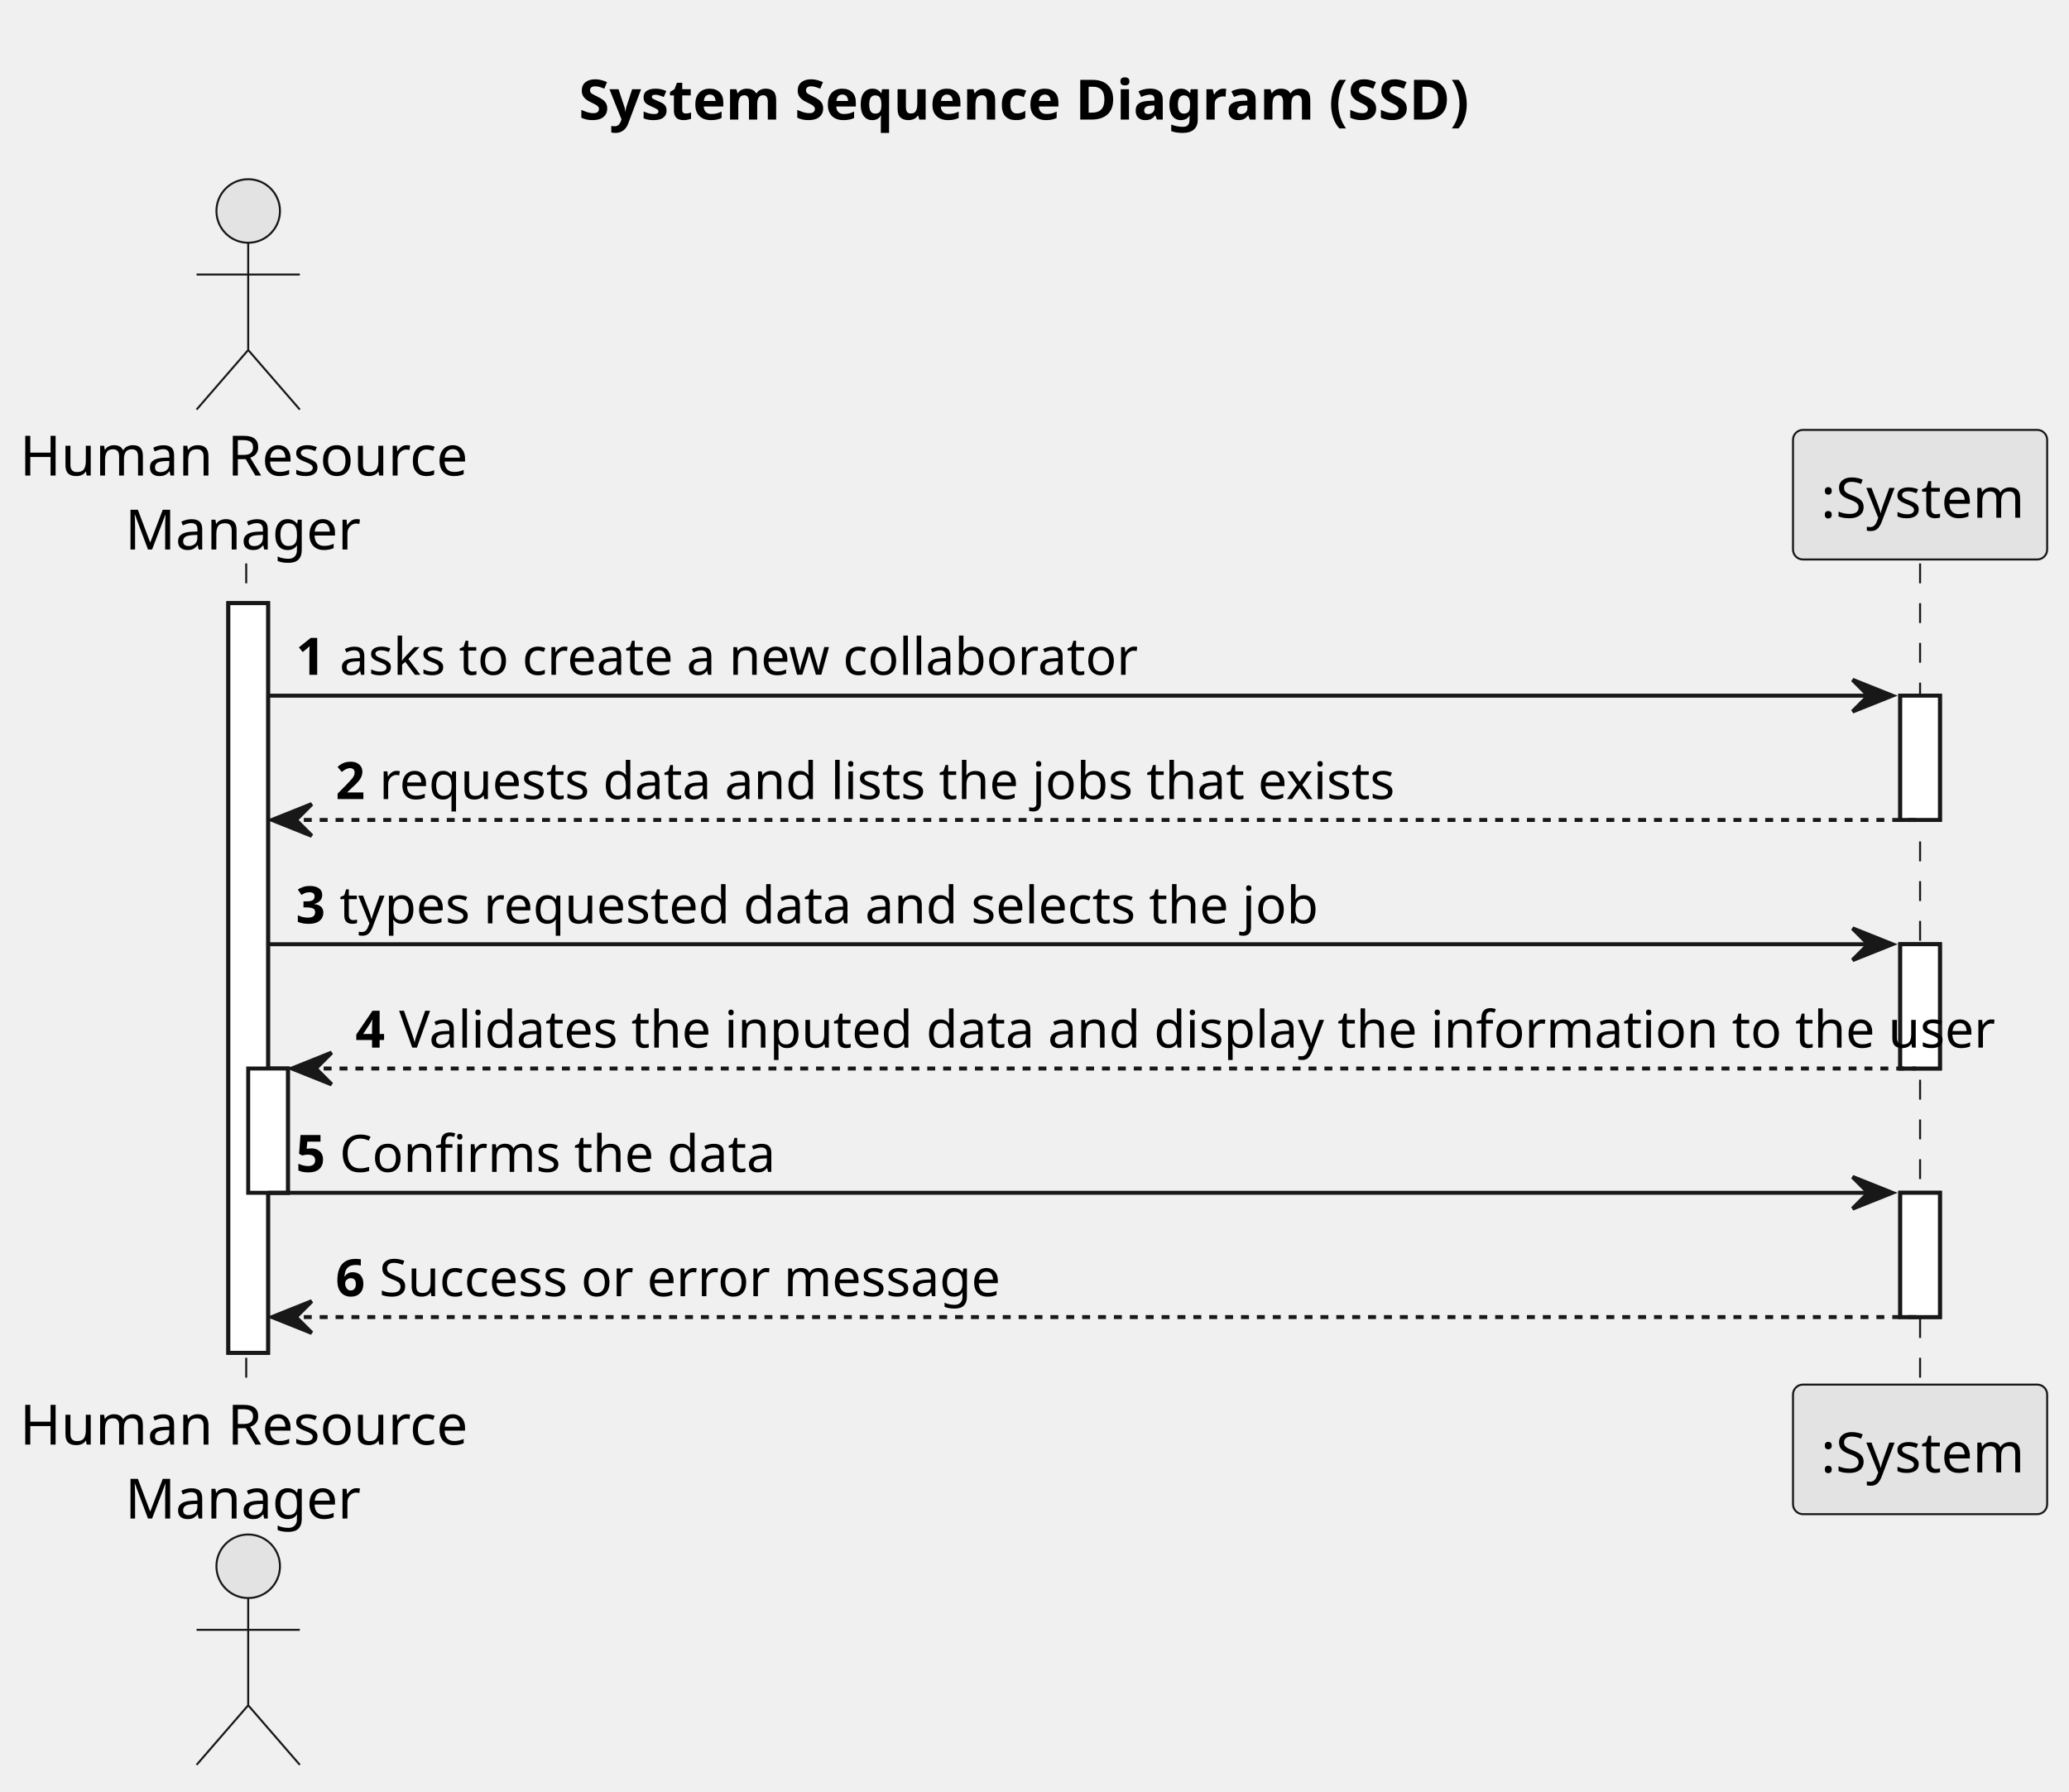
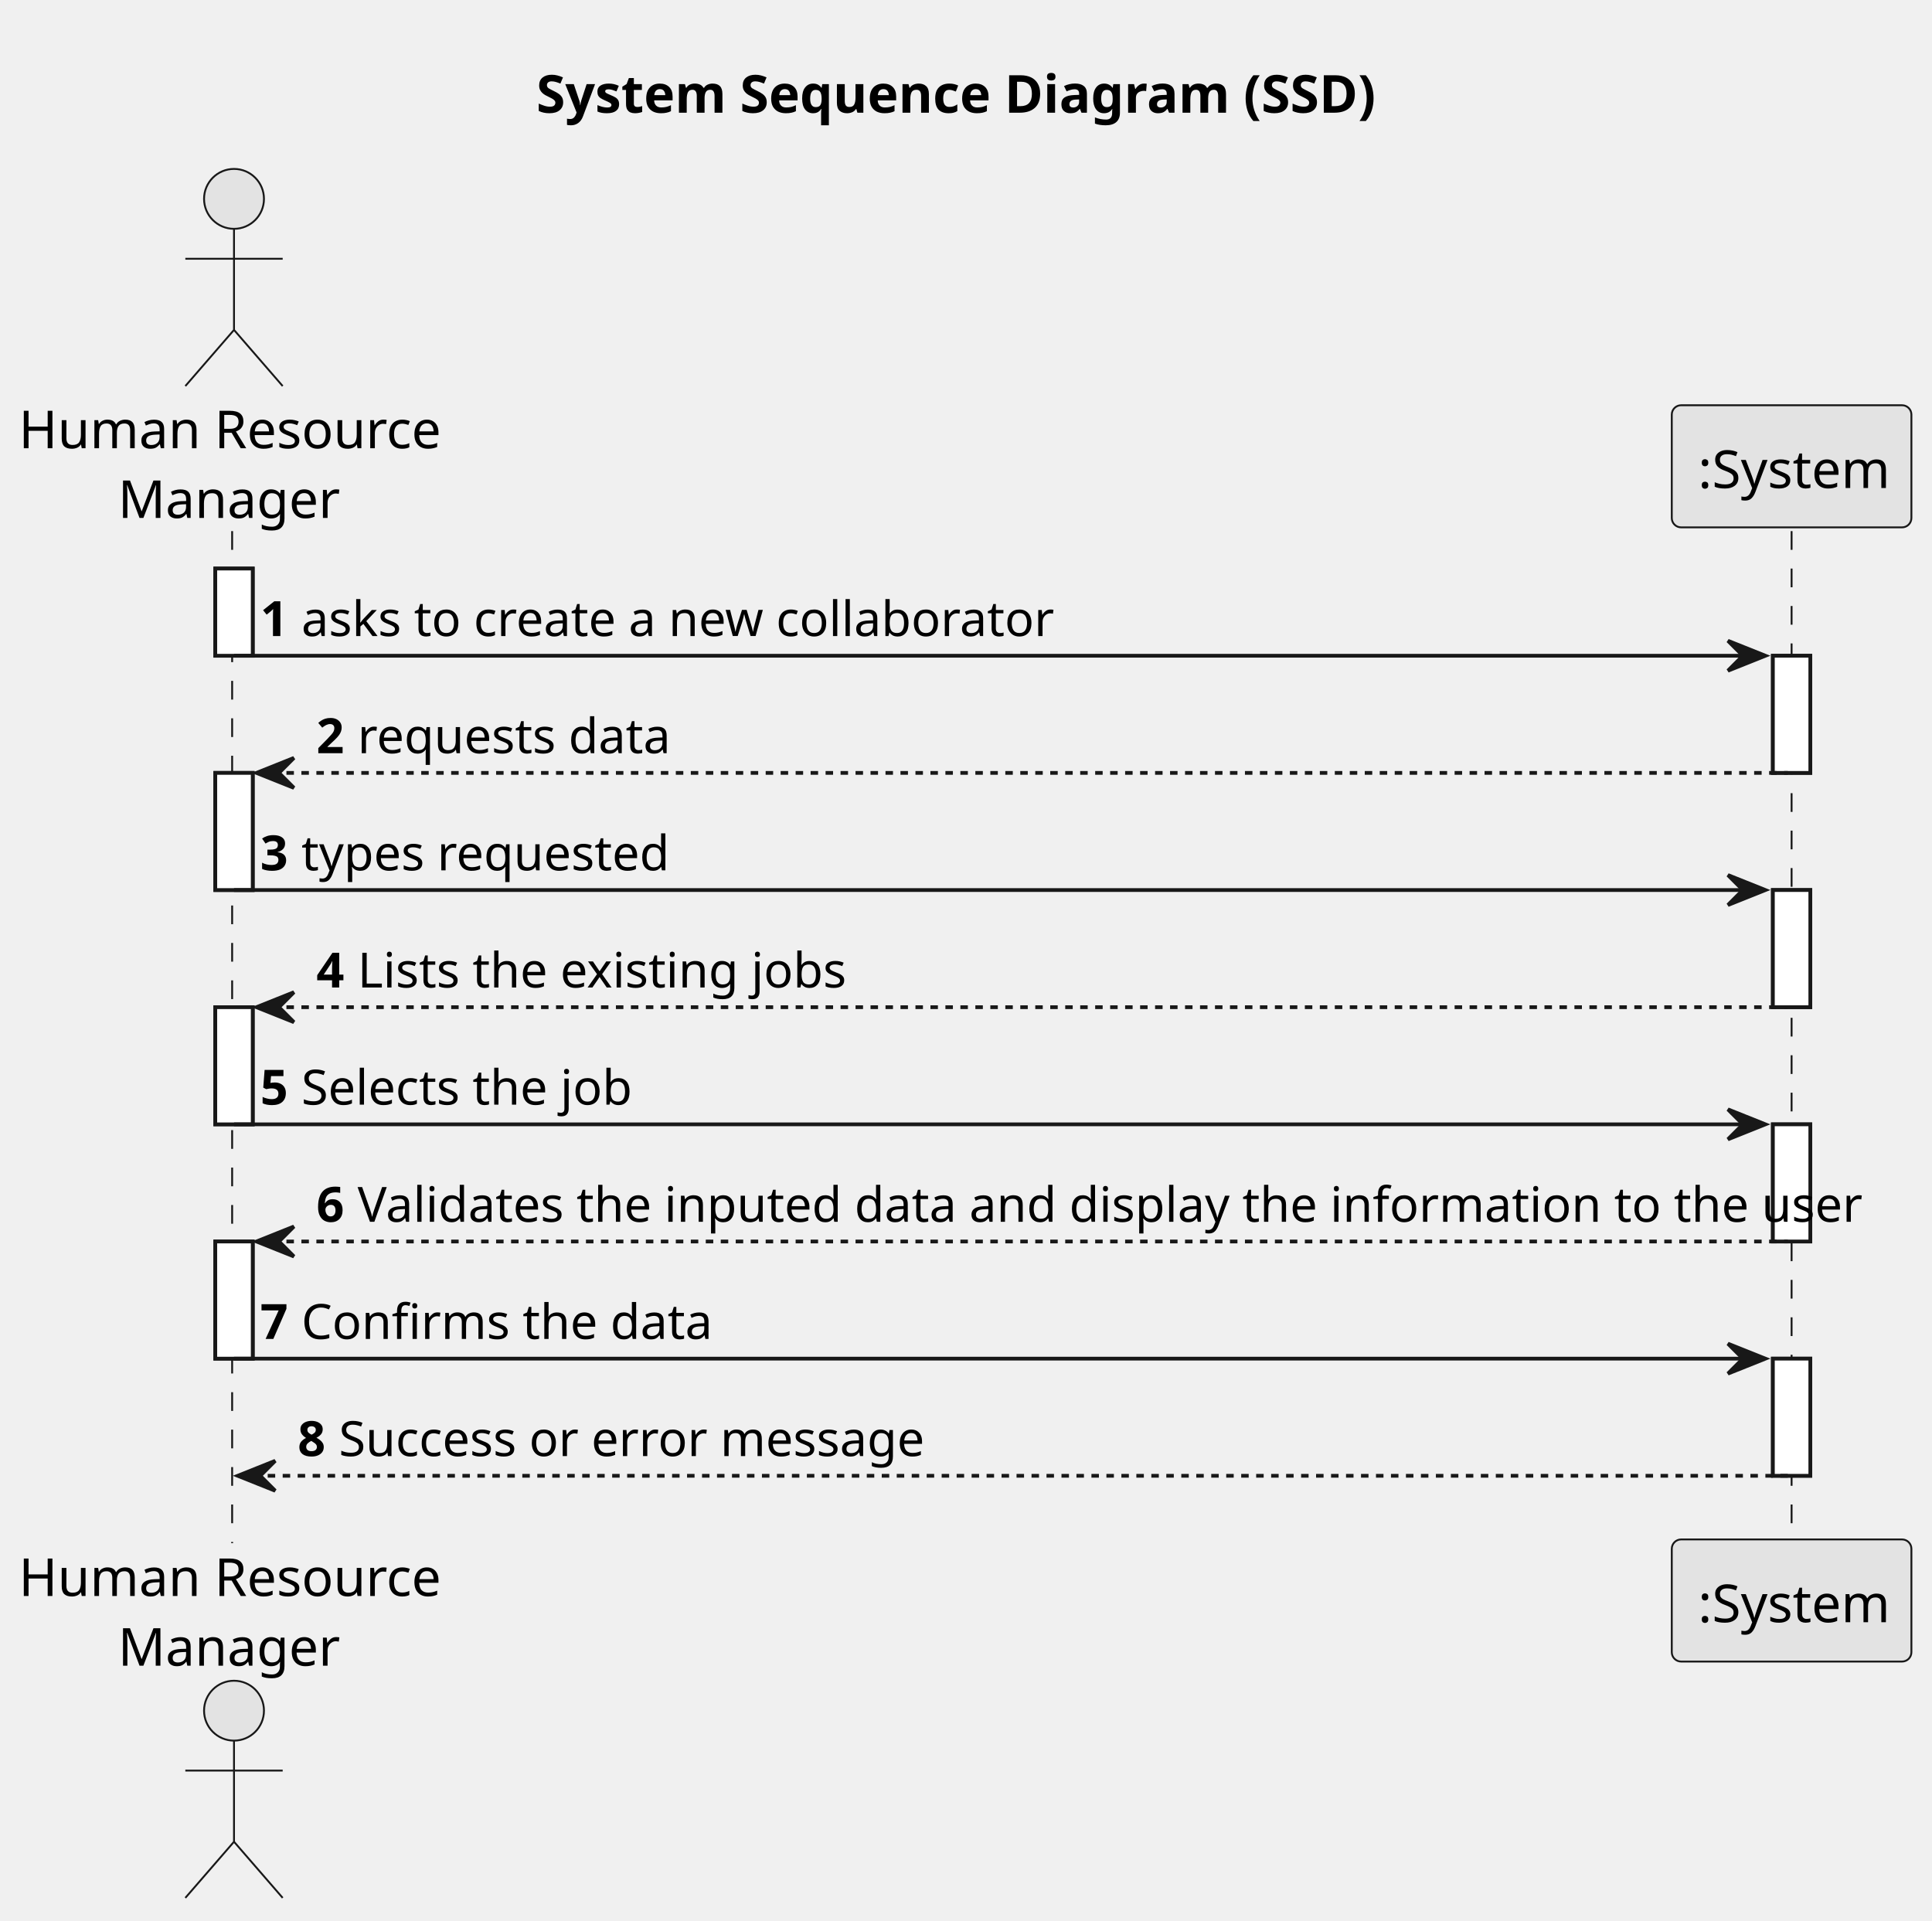
- <svg xmlns="http://www.w3.org/2000/svg" contentStyleType="text/css" height="451px" preserveAspectRatio="none" style="width:521px;height:451px;background:#FFFFFF;" version="1.1" viewBox="0 0 521 451" width="521px" zoomAndPan="magnify">
+ <svg xmlns="http://www.w3.org/2000/svg" contentStyleType="text/css" height="513px" preserveAspectRatio="none" style="width:516px;height:513px;background:#FFFFFF;" version="1.1" viewBox="0 0 516 513" width="516px" zoomAndPan="magnify">
  <defs />
  <g>
-     <text fill="#000000" font-family="sans-serif" font-size="14" font-weight="bold" lengthAdjust="spacing" textLength="228" x="145.75" y="30.107">System Sequence Diagram (SSD)</text>
-     <rect fill="#FFFFFF" height="188.746" style="stroke:#181818;stroke-width:1.0;" width="10" x="57.5" y="151.863" />
-     <rect fill="#FFFFFF" height="31.291" style="stroke:#181818;stroke-width:1.0;" width="10" x="62.5" y="269.027" />
-     <rect fill="#FFFFFF" height="31.291" style="stroke:#181818;stroke-width:1.0;" width="10" x="478.5" y="175.154" />
-     <rect fill="#FFFFFF" height="31.291" style="stroke:#181818;stroke-width:1.0;" width="10" x="478.5" y="237.736" />
-     <rect fill="#FFFFFF" height="31.291" style="stroke:#181818;stroke-width:1.0;" width="10" x="478.5" y="300.318" />
-     <line style="stroke:#181818;stroke-width:0.5;stroke-dasharray:5.0,5.0;" x1="62" x2="62" y1="141.863" y2="349.609" />
-     <line style="stroke:#181818;stroke-width:0.5;stroke-dasharray:5.0,5.0;" x1="483.5" x2="483.5" y1="141.863" y2="349.609" />
+     <text fill="#000000" font-family="sans-serif" font-size="14" font-weight="bold" lengthAdjust="spacing" textLength="228" x="143.25" y="30.107">System Sequence Diagram (SSD)</text>
+     <rect fill="#FFFFFF" height="23.291" style="stroke:#181818;stroke-width:1.0;" width="10" x="57.5" y="151.863" />
+     <rect fill="#FFFFFF" height="31.291" style="stroke:#181818;stroke-width:1.0;" width="10" x="57.5" y="206.445" />
+     <rect fill="#FFFFFF" height="31.291" style="stroke:#181818;stroke-width:1.0;" width="10" x="57.5" y="269.027" />
+     <rect fill="#FFFFFF" height="31.291" style="stroke:#181818;stroke-width:1.0;" width="10" x="57.5" y="331.609" />
+     <rect fill="#FFFFFF" height="31.291" style="stroke:#181818;stroke-width:1.0;" width="10" x="473.5" y="175.154" />
+     <rect fill="#FFFFFF" height="31.291" style="stroke:#181818;stroke-width:1.0;" width="10" x="473.5" y="237.736" />
+     <rect fill="#FFFFFF" height="31.291" style="stroke:#181818;stroke-width:1.0;" width="10" x="473.5" y="300.318" />
+     <rect fill="#FFFFFF" height="31.291" style="stroke:#181818;stroke-width:1.0;" width="10" x="473.5" y="362.9" />
+     <line style="stroke:#181818;stroke-width:0.5;stroke-dasharray:5.0,5.0;" x1="62" x2="62" y1="141.863" y2="412.191" />
+     <line style="stroke:#181818;stroke-width:0.5;stroke-dasharray:5.0,5.0;" x1="478.5" x2="478.5" y1="141.863" y2="412.191" />
    <text fill="#000000" font-family="sans-serif" font-size="14" lengthAdjust="spacing" textLength="109" x="5" y="119.728">Human Resource</text>
    <text fill="#000000" font-family="sans-serif" font-size="14" lengthAdjust="spacing" textLength="56" x="31.5" y="138.35">Manager</text>
    <ellipse cx="62.5" cy="53.121" fill="#E3E3E3" rx="8" ry="8" style="stroke:#181818;stroke-width:0.5;" />
    <path d="M62.5,61.121 L62.5,88.121 M49.5,69.121 L75.5,69.121 M62.5,88.121 L49.5,103.121 M62.5,88.121 L75.5,103.121 " fill="none" style="stroke:#181818;stroke-width:0.5;" />
-     <text fill="#000000" font-family="sans-serif" font-size="14" lengthAdjust="spacing" textLength="109" x="5" y="363.717">Human Resource</text>
-     <text fill="#000000" font-family="sans-serif" font-size="14" lengthAdjust="spacing" textLength="56" x="31.5" y="382.338">Manager</text>
-     <ellipse cx="62.5" cy="394.352" fill="#E3E3E3" rx="8" ry="8" style="stroke:#181818;stroke-width:0.5;" />
-     <path d="M62.5,402.352 L62.5,429.352 M49.5,410.352 L75.5,410.352 M62.5,429.352 L49.5,444.352 M62.5,429.352 L75.5,444.352 " fill="none" style="stroke:#181818;stroke-width:0.5;" />
-     <rect fill="#E3E3E3" height="32.621" rx="2.5" ry="2.5" style="stroke:#181818;stroke-width:0.5;" width="64" x="451.5" y="108.242" />
-     <text fill="#000000" font-family="sans-serif" font-size="14" lengthAdjust="spacing" textLength="50" x="458.5" y="130.35">:System</text>
-     <rect fill="#E3E3E3" height="32.621" rx="2.5" ry="2.5" style="stroke:#181818;stroke-width:0.5;" width="64" x="451.5" y="348.609" />
-     <text fill="#000000" font-family="sans-serif" font-size="14" lengthAdjust="spacing" textLength="50" x="458.5" y="370.717">:System</text>
-     <rect fill="#FFFFFF" height="188.746" style="stroke:#181818;stroke-width:1.0;" width="10" x="57.5" y="151.863" />
-     <rect fill="#FFFFFF" height="31.291" style="stroke:#181818;stroke-width:1.0;" width="10" x="62.5" y="269.027" />
-     <rect fill="#FFFFFF" height="31.291" style="stroke:#181818;stroke-width:1.0;" width="10" x="478.5" y="175.154" />
-     <rect fill="#FFFFFF" height="31.291" style="stroke:#181818;stroke-width:1.0;" width="10" x="478.5" y="237.736" />
-     <rect fill="#FFFFFF" height="31.291" style="stroke:#181818;stroke-width:1.0;" width="10" x="478.5" y="300.318" />
-     <polygon fill="#181818" points="466.5,171.154,476.5,175.154,466.5,179.154,470.5,175.154" style="stroke:#181818;stroke-width:1.0;" />
-     <line style="stroke:#181818;stroke-width:1.0;" x1="67.5" x2="472.5" y1="175.154" y2="175.154" />
-     <text fill="#000000" font-family="sans-serif" font-size="13" font-weight="bold" lengthAdjust="spacing" textLength="7" x="74.5" y="169.892">1</text>
-     <text fill="#000000" font-family="sans-serif" font-size="13" lengthAdjust="spacing" textLength="192" x="85.5" y="169.892">asks to create a new collaborator</text>
+     <text fill="#000000" font-family="sans-serif" font-size="14" lengthAdjust="spacing" textLength="109" x="5" y="426.299">Human Resource</text>
+     <text fill="#000000" font-family="sans-serif" font-size="14" lengthAdjust="spacing" textLength="56" x="31.5" y="444.92">Manager</text>
+     <ellipse cx="62.5" cy="456.934" fill="#E3E3E3" rx="8" ry="8" style="stroke:#181818;stroke-width:0.5;" />
+     <path d="M62.5,464.934 L62.5,491.934 M49.5,472.934 L75.5,472.934 M62.5,491.934 L49.5,506.934 M62.5,491.934 L75.5,506.934 " fill="none" style="stroke:#181818;stroke-width:0.5;" />
+     <rect fill="#E3E3E3" height="32.621" rx="2.5" ry="2.5" style="stroke:#181818;stroke-width:0.5;" width="64" x="446.5" y="108.242" />
+     <text fill="#000000" font-family="sans-serif" font-size="14" lengthAdjust="spacing" textLength="50" x="453.5" y="130.35">:System</text>
+     <rect fill="#E3E3E3" height="32.621" rx="2.5" ry="2.5" style="stroke:#181818;stroke-width:0.5;" width="64" x="446.5" y="411.191" />
+     <text fill="#000000" font-family="sans-serif" font-size="14" lengthAdjust="spacing" textLength="50" x="453.5" y="433.299">:System</text>
+     <rect fill="#FFFFFF" height="23.291" style="stroke:#181818;stroke-width:1.0;" width="10" x="57.5" y="151.863" />
+     <rect fill="#FFFFFF" height="31.291" style="stroke:#181818;stroke-width:1.0;" width="10" x="57.5" y="206.445" />
+     <rect fill="#FFFFFF" height="31.291" style="stroke:#181818;stroke-width:1.0;" width="10" x="57.5" y="269.027" />
+     <rect fill="#FFFFFF" height="31.291" style="stroke:#181818;stroke-width:1.0;" width="10" x="57.5" y="331.609" />
+     <rect fill="#FFFFFF" height="31.291" style="stroke:#181818;stroke-width:1.0;" width="10" x="473.5" y="175.154" />
+     <rect fill="#FFFFFF" height="31.291" style="stroke:#181818;stroke-width:1.0;" width="10" x="473.5" y="237.736" />
+     <rect fill="#FFFFFF" height="31.291" style="stroke:#181818;stroke-width:1.0;" width="10" x="473.5" y="300.318" />
+     <rect fill="#FFFFFF" height="31.291" style="stroke:#181818;stroke-width:1.0;" width="10" x="473.5" y="362.9" />
+     <polygon fill="#181818" points="461.5,171.154,471.5,175.154,461.5,179.154,465.5,175.154" style="stroke:#181818;stroke-width:1.0;" />
+     <line style="stroke:#181818;stroke-width:1.0;" x1="62.5" x2="467.5" y1="175.154" y2="175.154" />
+     <text fill="#000000" font-family="sans-serif" font-size="13" font-weight="bold" lengthAdjust="spacing" textLength="7" x="69.5" y="169.892">1</text>
+     <text fill="#000000" font-family="sans-serif" font-size="13" lengthAdjust="spacing" textLength="192" x="80.5" y="169.892">asks to create a new collaborator</text>
    <polygon fill="#181818" points="78.5,202.445,68.5,206.445,78.5,210.445,74.5,206.445" style="stroke:#181818;stroke-width:1.0;" />
-     <line style="stroke:#181818;stroke-width:1.0;stroke-dasharray:2.0,2.0;" x1="72.5" x2="482.5" y1="206.445" y2="206.445" />
+     <line style="stroke:#181818;stroke-width:1.0;stroke-dasharray:2.0,2.0;" x1="72.5" x2="477.5" y1="206.445" y2="206.445" />
    <text fill="#000000" font-family="sans-serif" font-size="13" font-weight="bold" lengthAdjust="spacing" textLength="7" x="84.5" y="201.183">2</text>
-     <text fill="#000000" font-family="sans-serif" font-size="13" lengthAdjust="spacing" textLength="247" x="95.5" y="201.183">requests data and lists the jobs that exists</text>
-     <polygon fill="#181818" points="466.5,233.736,476.5,237.736,466.5,241.736,470.5,237.736" style="stroke:#181818;stroke-width:1.0;" />
-     <line style="stroke:#181818;stroke-width:1.0;" x1="67.5" x2="472.5" y1="237.736" y2="237.736" />
-     <text fill="#000000" font-family="sans-serif" font-size="13" font-weight="bold" lengthAdjust="spacing" textLength="7" x="74.5" y="232.474">3</text>
-     <text fill="#000000" font-family="sans-serif" font-size="13" lengthAdjust="spacing" textLength="236" x="85.5" y="232.474">types requested data and selects the job</text>
-     <polygon fill="#181818" points="83.5,265.027,73.5,269.027,83.5,273.027,79.5,269.027" style="stroke:#181818;stroke-width:1.0;" />
-     <line style="stroke:#181818;stroke-width:1.0;stroke-dasharray:2.0,2.0;" x1="77.5" x2="482.5" y1="269.027" y2="269.027" />
-     <text fill="#000000" font-family="sans-serif" font-size="13" font-weight="bold" lengthAdjust="spacing" textLength="7" x="89.5" y="263.765">4</text>
-     <text fill="#000000" font-family="sans-serif" font-size="13" lengthAdjust="spacing" textLength="376" x="100.5" y="263.765">Validates the inputed data and display the information to the user</text>
-     <polygon fill="#181818" points="466.5,296.318,476.5,300.318,466.5,304.318,470.5,300.318" style="stroke:#181818;stroke-width:1.0;" />
-     <line style="stroke:#181818;stroke-width:1.0;" x1="67.5" x2="472.5" y1="300.318" y2="300.318" />
-     <text fill="#000000" font-family="sans-serif" font-size="13" font-weight="bold" lengthAdjust="spacing" textLength="7" x="74.5" y="295.056">5</text>
-     <text fill="#000000" font-family="sans-serif" font-size="13" lengthAdjust="spacing" textLength="102" x="85.5" y="295.056">Confirms the data</text>
+     <text fill="#000000" font-family="sans-serif" font-size="13" lengthAdjust="spacing" textLength="79" x="95.5" y="201.183">requests data</text>
+     <polygon fill="#181818" points="461.5,233.736,471.5,237.736,461.5,241.736,465.5,237.736" style="stroke:#181818;stroke-width:1.0;" />
+     <line style="stroke:#181818;stroke-width:1.0;" x1="62.5" x2="467.5" y1="237.736" y2="237.736" />
+     <text fill="#000000" font-family="sans-serif" font-size="13" font-weight="bold" lengthAdjust="spacing" textLength="7" x="69.5" y="232.474">3</text>
+     <text fill="#000000" font-family="sans-serif" font-size="13" lengthAdjust="spacing" textLength="93" x="80.5" y="232.474">types requested</text>
+     <polygon fill="#181818" points="78.5,265.027,68.5,269.027,78.5,273.027,74.5,269.027" style="stroke:#181818;stroke-width:1.0;" />
+     <line style="stroke:#181818;stroke-width:1.0;stroke-dasharray:2.0,2.0;" x1="72.5" x2="477.5" y1="269.027" y2="269.027" />
+     <text fill="#000000" font-family="sans-serif" font-size="13" font-weight="bold" lengthAdjust="spacing" textLength="7" x="84.5" y="263.765">4</text>
+     <text fill="#000000" font-family="sans-serif" font-size="13" lengthAdjust="spacing" textLength="127" x="95.5" y="263.765">Lists the existing jobs</text>
+     <polygon fill="#181818" points="461.5,296.318,471.5,300.318,461.5,304.318,465.5,300.318" style="stroke:#181818;stroke-width:1.0;" />
+     <line style="stroke:#181818;stroke-width:1.0;" x1="62.5" x2="467.5" y1="300.318" y2="300.318" />
+     <text fill="#000000" font-family="sans-serif" font-size="13" font-weight="bold" lengthAdjust="spacing" textLength="7" x="69.5" y="295.056">5</text>
+     <text fill="#000000" font-family="sans-serif" font-size="13" lengthAdjust="spacing" textLength="87" x="80.5" y="295.056">Selects the job</text>
    <polygon fill="#181818" points="78.5,327.609,68.5,331.609,78.5,335.609,74.5,331.609" style="stroke:#181818;stroke-width:1.0;" />
-     <line style="stroke:#181818;stroke-width:1.0;stroke-dasharray:2.0,2.0;" x1="72.5" x2="482.5" y1="331.609" y2="331.609" />
+     <line style="stroke:#181818;stroke-width:1.0;stroke-dasharray:2.0,2.0;" x1="72.5" x2="477.5" y1="331.609" y2="331.609" />
    <text fill="#000000" font-family="sans-serif" font-size="13" font-weight="bold" lengthAdjust="spacing" textLength="7" x="84.5" y="326.347">6</text>
-     <text fill="#000000" font-family="sans-serif" font-size="13" lengthAdjust="spacing" textLength="153" x="95.5" y="326.347">Success or error message</text>
+     <text fill="#000000" font-family="sans-serif" font-size="13" lengthAdjust="spacing" textLength="376" x="95.5" y="326.347">Validates the inputed data and display the information to the user</text>
+     <polygon fill="#181818" points="461.5,358.9,471.5,362.9,461.5,366.9,465.5,362.9" style="stroke:#181818;stroke-width:1.0;" />
+     <line style="stroke:#181818;stroke-width:1.0;" x1="62.5" x2="467.5" y1="362.9" y2="362.9" />
+     <text fill="#000000" font-family="sans-serif" font-size="13" font-weight="bold" lengthAdjust="spacing" textLength="7" x="69.5" y="357.638">7</text>
+     <text fill="#000000" font-family="sans-serif" font-size="13" lengthAdjust="spacing" textLength="102" x="80.5" y="357.638">Confirms the data</text>
+     <polygon fill="#181818" points="73.5,390.191,63.5,394.191,73.5,398.191,69.5,394.191" style="stroke:#181818;stroke-width:1.0;" />
+     <line style="stroke:#181818;stroke-width:1.0;stroke-dasharray:2.0,2.0;" x1="67.5" x2="477.5" y1="394.191" y2="394.191" />
+     <text fill="#000000" font-family="sans-serif" font-size="13" font-weight="bold" lengthAdjust="spacing" textLength="7" x="79.5" y="388.929">8</text>
+     <text fill="#000000" font-family="sans-serif" font-size="13" lengthAdjust="spacing" textLength="153" x="90.5" y="388.929">Success or error message</text>
  </g>
</svg>
